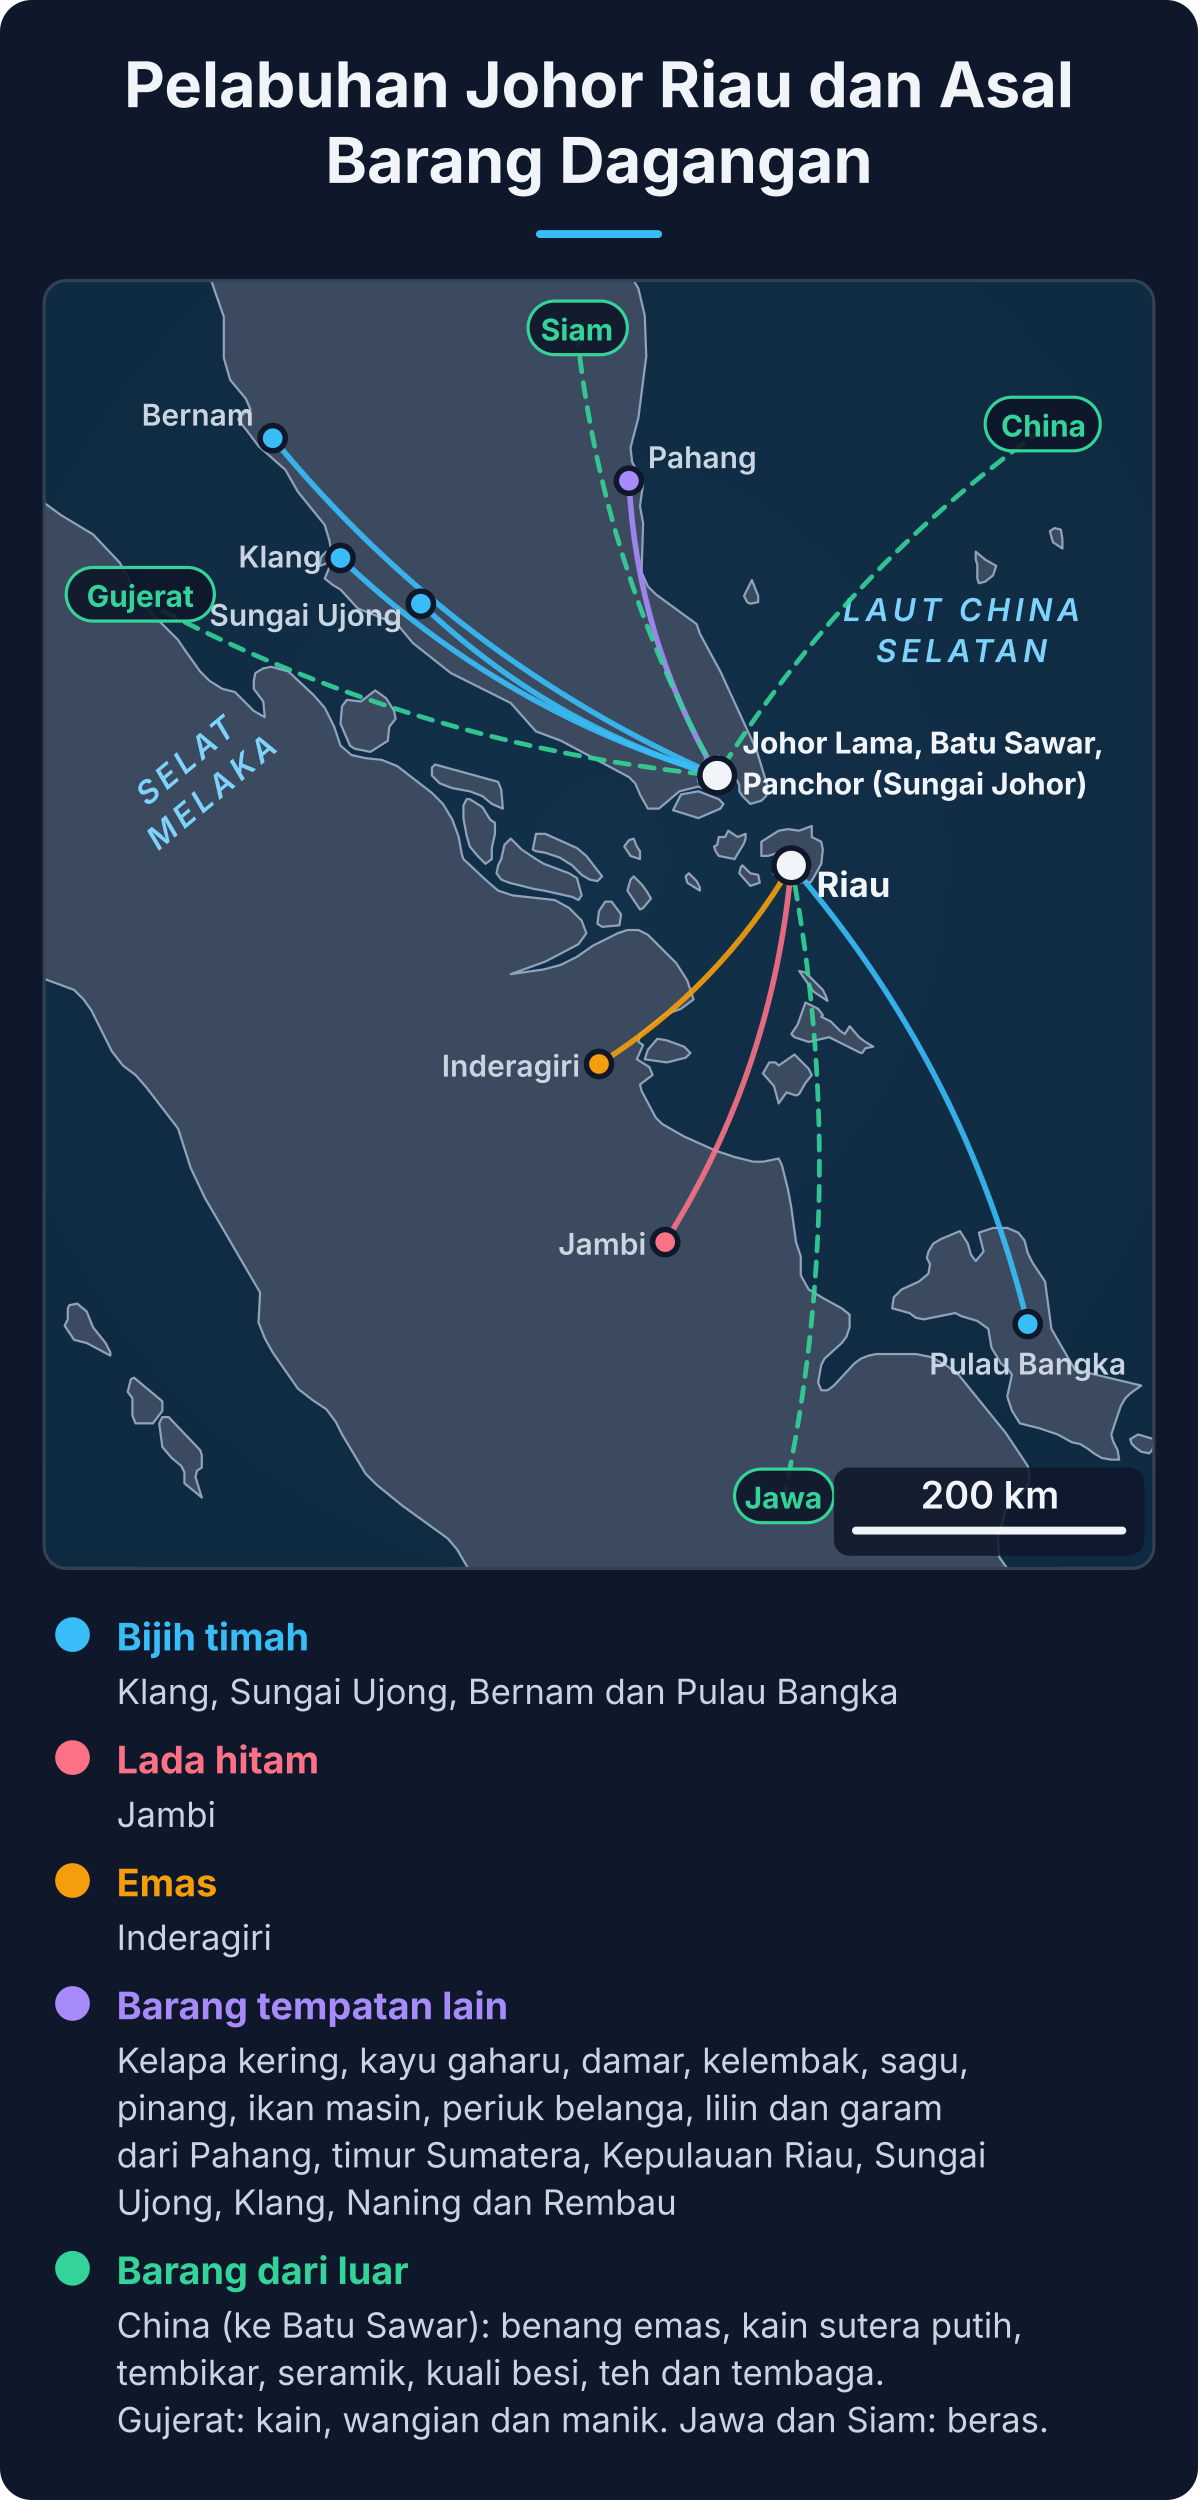
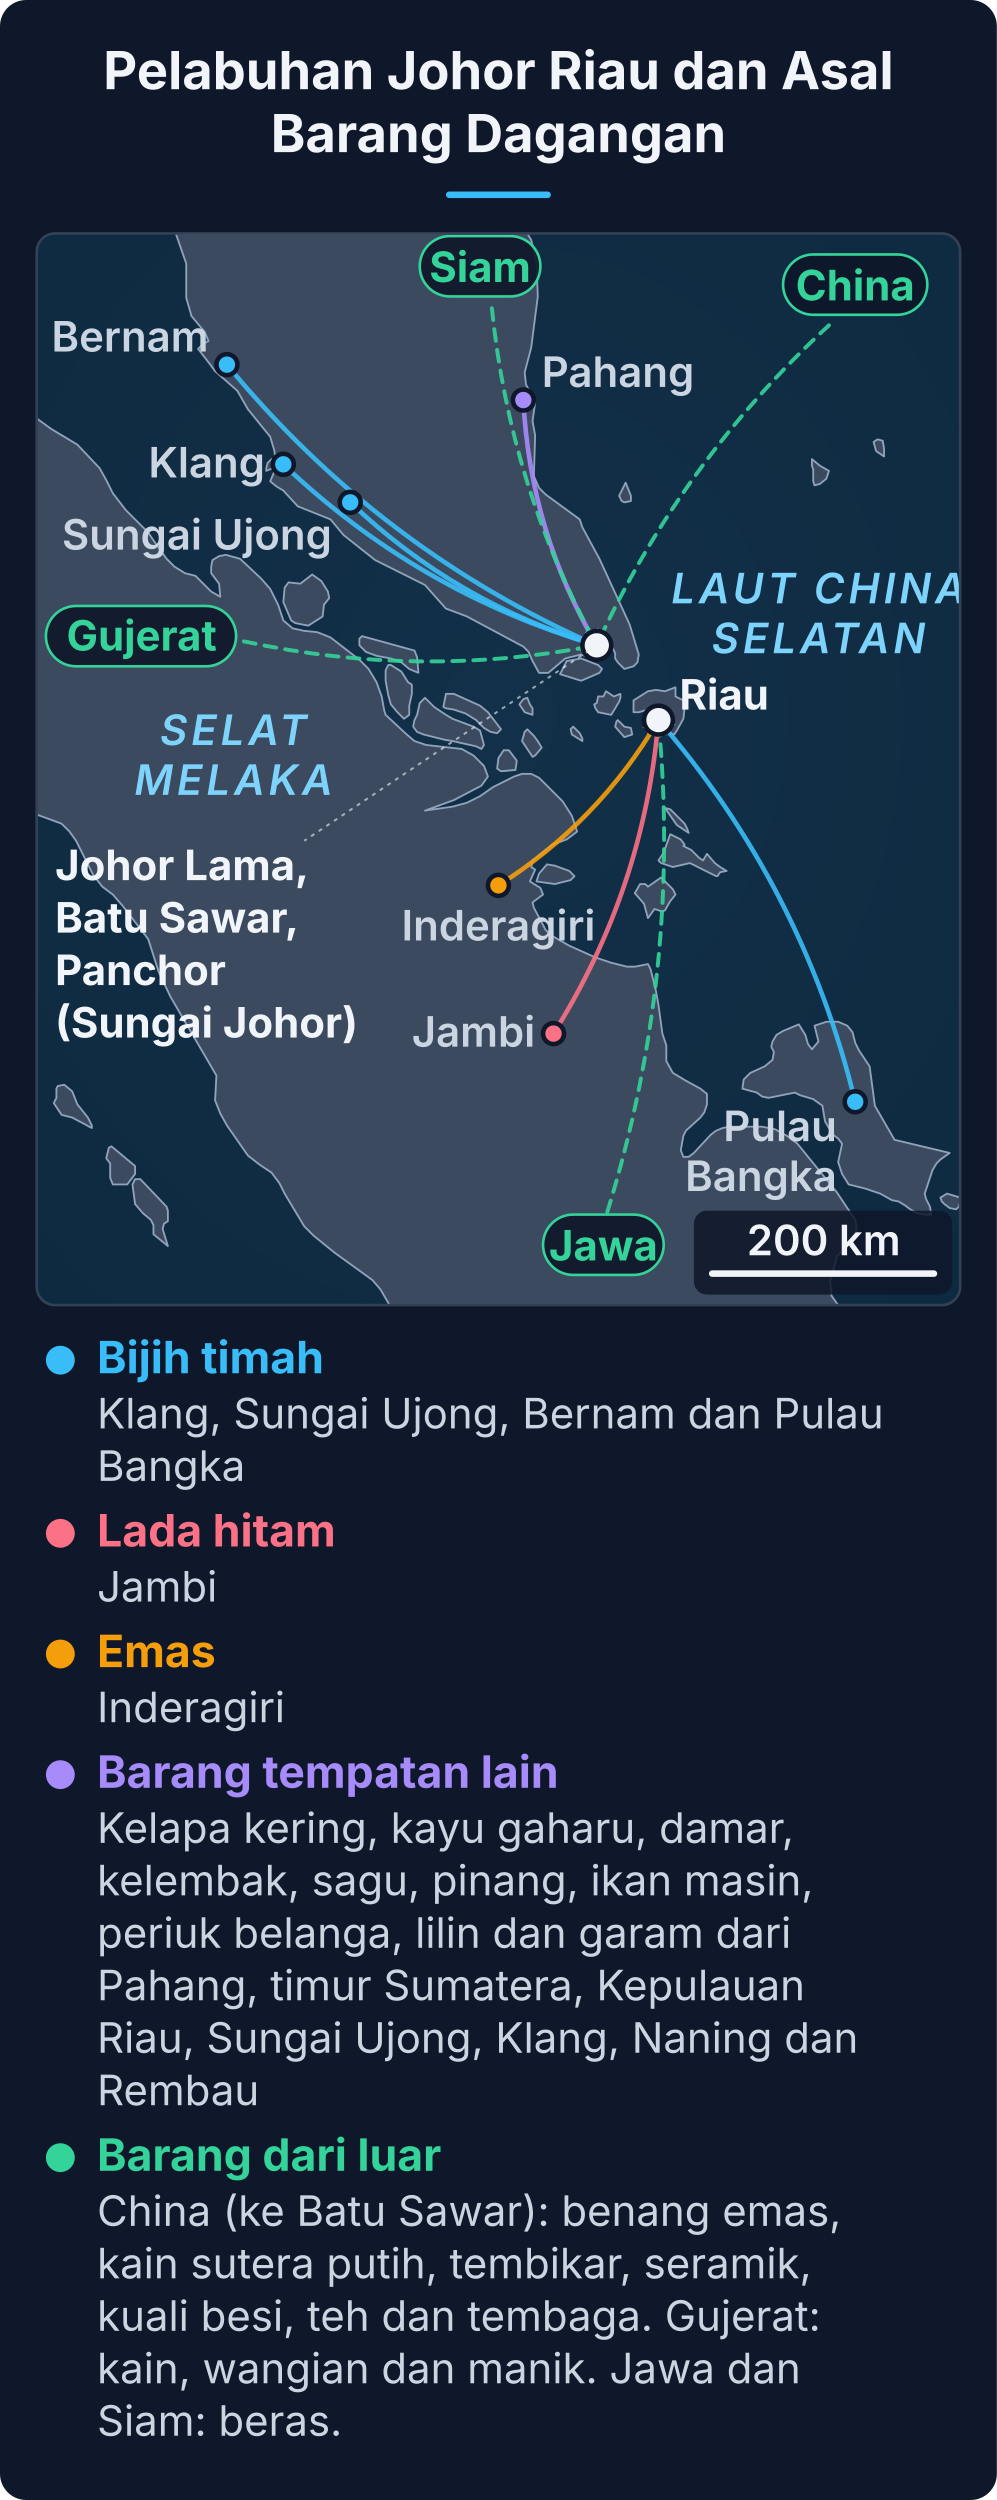
- <svg xmlns="http://www.w3.org/2000/svg" viewBox="0 0 760 1586" width="760" height="1586" role="img" aria-label="Peta pelabuhan Johor Riau dan asal barang dagangan">
-   <rect width="760" height="1586" rx="20" fill="#0f172a" />
+ <svg xmlns="http://www.w3.org/2000/svg" viewBox="0 0 760 1906" width="760" height="1906" role="img" aria-label="Peta pelabuhan Johor Riau dan asal barang dagangan">
+   <rect width="760" height="1906" rx="20" fill="#0f172a" />
  <text x="380" y="68" text-anchor="middle" font-family="Inter, Segoe UI, Arial, sans-serif" font-size="40" font-weight="700" fill="#f1f5f9">Pelabuhan Johor Riau dan Asal</text>
  <text x="380" y="116" text-anchor="middle" font-family="Inter, Segoe UI, Arial, sans-serif" font-size="40" font-weight="700" fill="#f1f5f9">Barang Dagangan</text>
  <rect x="340" y="146" width="80" height="5" rx="2.5" fill="#38bdf8" />
  <defs>
    <marker id="afb7185" viewBox="0 0 10 10" refX="7" refY="5" markerWidth="4.5" markerHeight="4.5" orient="auto">
      <path d="M0 0L10 5L0 10z" fill="#fb7185" />
    </marker>
    <marker id="af59e0b" viewBox="0 0 10 10" refX="7" refY="5" markerWidth="4.5" markerHeight="4.5" orient="auto">
      <path d="M0 0L10 5L0 10z" fill="#f59e0b" />
    </marker>
    <marker id="a38bdf8" viewBox="0 0 10 10" refX="7" refY="5" markerWidth="4.5" markerHeight="4.5" orient="auto">
      <path d="M0 0L10 5L0 10z" fill="#38bdf8" />
    </marker>
    <marker id="a34d399" viewBox="0 0 10 10" refX="7" refY="5" markerWidth="4.5" markerHeight="4.5" orient="auto">
      <path d="M0 0L10 5L0 10z" fill="#34d399" />
    </marker>
    <marker id="aa78bfa" viewBox="0 0 10 10" refX="7" refY="5" markerWidth="4.5" markerHeight="4.5" orient="auto">
      <path d="M0 0L10 5L0 10z" fill="#a78bfa" />
    </marker>
  </defs>
  <defs>
-     <clipPath id="c9006">
+     <clipPath id="c7050">
      <rect x="28" y="178" width="704" height="817" rx="14" />
    </clipPath>
-     <radialGradient id="gc9006" cx="50%" cy="45%" r="75%">
+     <radialGradient id="gc7050" cx="50%" cy="45%" r="75%">
      <stop offset="0" stop-color="#123049" />
      <stop offset="1" stop-color="#0e2a40" />
    </radialGradient>
  </defs>
-   <g clip-path="url(#c9006)">
-     <rect x="28" y="178" width="704" height="817" fill="url(#gc9006)" />
+   <g clip-path="url(#c7050)">
+     <rect x="28" y="178" width="704" height="817" fill="url(#gc7050)" />
    <path d="M128 931L125 933L124 937L128 950L117 941L117 934L115 930L109 925L103 918L101 903L103 899L107 899L127 920L128 923L128 931ZM86 903L84 898L84 887L81 883L83 875L85 874L103 889L103 895L97 903L86 903ZM67 852L70 858L70 860L55 852L47 850L41 841L43 837L43 830L44 828L49 827L55 832L59 842L67 852ZM39 327L59 339L76 357L81 366L86 376L96 389L113 406L117 412L122 419L127 426L133 432L141 437L149 439L161 451L168 455L167 445L161 437L161 432L162 427L167 424L172 423L183 426L199 441L206 449L212 461L216 473L223 479L232 481L242 482L252 486L274 503L281 510L287 520L291 531L293 542L294 545L309 559L316 565L325 568L352 571L361 576L369 584L372 592L367 599L346 610L324 618L345 615L356 612L366 607L376 600L392 592L398 590L405 590L411 593L429 611L436 622L440 634L432 640L421 644L406 656L405 661L408 663L404 672L412 677L414 682L406 688L407 692L416 709L420 713L434 721L454 730L466 734L478 737L484 737L494 735L496 739L500 755L502 766L505 788L508 797L508 809L513 818L523 824L534 830L539 834L539 842L537 848L534 852L523 862L521 866L519 877L521 882L525 882L529 879L542 865L546 862L551 860L556 859L581 859L591 861L600 866L608 872L638 909L652 930L653 935L653 940L651 944L638 958L637 962L633 977L634 988L639 995L297 995L290 983L284 976L255 955L239 942L232 935L217 910L213 902L207 894L198 888L189 881L173 858L168 849L164 839L165 820L130 760L121 741L113 716L93 690L86 682L78 676L71 667L58 641L53 634L47 628L28 621L28 319L39 327ZM405 183L409 200L410 226L405 265L400 284L401 293L408 307L406 321L408 332L407 363L411 372L416 377L442 396L444 402L457 426L480 476L487 499L486 505L483 508L476 510L471 505L469 502L469 498L467 494L461 490L458 486L459 492L459 501L452 502L443 499L431 502L418 513L411 513L406 504L403 497L399 493L356 470L340 464L324 446L286 427L262 408L252 396L227 386L216 374L211 371L206 367L211 355L209 343L206 333L189 312L181 298L164 283L158 275L151 266L155 262L159 260L156 253L146 241L142 227L142 201L134 178L402 178L405 183ZM718 916L717 913L722 910L732 913L732 916L731 920L729 922L724 921L720 918L718 916ZM709 920L710 926L705 926L699 925L694 922L690 919L685 916L680 915L671 910L659 906L647 903L642 895L639 886L642 872L639 868L635 865L629 855L627 843L620 838L610 835L606 833L586 837L581 836L577 833L566 830L567 823L572 818L583 813L589 808L590 802L588 798L589 794L592 789L597 786L609 781L614 789L616 796L619 800L624 794L621 782L630 779L639 779L646 782L650 787L652 795L655 801L659 807L663 813L667 843L682 869L724 879L717 884L714 887L711 892L705 910L706 914L709 920ZM492 674L494 676L504 669L513 678L515 682L511 687L507 694L505 695L499 693L494 700L491 689L484 681L488 674L490 674L492 674ZM411 666L417 659L423 660L434 664L438 668L435 671L423 674L409 672L411 666ZM504 658L502 656L506 650L511 636L519 640L522 644L521 645L527 648L533 654L536 656L539 651L545 658L549 661L554 664L549 665L547 668L546 668L526 658L513 661L504 658ZM516 629L507 616L511 617L522 628L524 632L525 635L516 629ZM388 572L394 580L393 587L382 588L379 586L380 578L384 572L388 572ZM400 558L402 556L407 561L410 565L413 570L408 576L406 577L398 565L400 558ZM444 563L444 565L436 560L435 556L437 554L442 559L444 563ZM470 550L471 549L476 554L481 555L482 560L476 562L469 554L470 550ZM324 532L331 539L340 545L345 548L361 554L366 557L369 568L367 571L363 569L345 565L339 564L323 560L318 558L315 554L316 549L318 545L320 536L324 532ZM372 543L382 556L379 559L374 558L369 555L363 549L355 544L346 541L340 540L338 539L340 529L346 529L366 538L372 543ZM503 544L501 539L487 543L483 543L483 537L483 534L494 527L500 526L507 527L515 524L515 531L521 534L522 539L521 548L516 557L514 560L507 558L505 555L504 552L505 550L500 548L503 544ZM399 533L402 532L404 537L406 540L406 545L400 543L396 537L399 533ZM460 531L462 527L468 531L473 529L473 532L472 535L466 545L456 543L454 540L453 537L455 536L456 531L460 531ZM314 522L314 529L312 538L312 545L308 548L303 543L298 537L296 530L294 519L294 511L296 507L298 507L306 512L311 520L314 522ZM443 502L456 507L459 510L457 513L443 519L427 514L432 504L443 502ZM316 496L318 501L319 513L312 510L306 505L298 502L287 500L279 497L274 492L274 489L274 487L276 485L316 496ZM238 438L245 443L250 451L251 456L247 461L246 470L235 477L225 475L222 473L216 459L217 448L220 444L229 445L238 438ZM476 370L477 368L481 378L481 382L476 383L474 382L472 378L476 370ZM630 365L625 369L621 370L620 367L620 362L620 358L619 355L619 350L625 355L632 359L630 365ZM209 352L208 357L203 359L203 357L204 353L207 350L209 352ZM673 336L674 342L674 348L668 344L666 337L669 335L673 336Z" fill="#3b4a5f" stroke="#8fa3bb" stroke-width="1.4" stroke-linejoin="round" fill-rule="evenodd" />
-     <text x="122" y="488" text-anchor="middle" font-family="Inter, Segoe UI, Arial, sans-serif" font-size="20" font-weight="600" fill="#7dd3fc" font-style="italic" letter-spacing="3" transform="rotate(-40 122 488)">SELAT</text>
-     <text x="122" y="514" text-anchor="middle" font-family="Inter, Segoe UI, Arial, sans-serif" font-size="20" font-weight="600" fill="#7dd3fc" font-style="italic" letter-spacing="3" transform="rotate(-40 122 488)">MELAKA</text>
-     <text x="610" y="394" text-anchor="middle" font-family="Inter, Segoe UI, Arial, sans-serif" font-size="20" font-weight="600" fill="#7dd3fc" font-style="italic" letter-spacing="3">LAUT CHINA</text>
-     <text x="610" y="420" text-anchor="middle" font-family="Inter, Segoe UI, Arial, sans-serif" font-size="20" font-weight="600" fill="#7dd3fc" font-style="italic" letter-spacing="3">SELATAN</text>
+     <text x="178" y="568" text-anchor="middle" font-family="Inter, Segoe UI, Arial, sans-serif" font-size="32" font-weight="600" fill="#7dd3fc" font-style="italic" letter-spacing="3">SELAT</text>
+     <text x="178" y="606" text-anchor="middle" font-family="Inter, Segoe UI, Arial, sans-serif" font-size="32" font-weight="600" fill="#7dd3fc" font-style="italic" letter-spacing="3">MELAKA</text>
+     <text x="624" y="460" text-anchor="middle" font-family="Inter, Segoe UI, Arial, sans-serif" font-size="32" font-weight="600" fill="#7dd3fc" font-style="italic" letter-spacing="3">LAUT CHINA</text>
+     <text x="624" y="498" text-anchor="middle" font-family="Inter, Segoe UI, Arial, sans-serif" font-size="32" font-weight="600" fill="#7dd3fc" font-style="italic" letter-spacing="3">SELATAN</text>
    <path d="M216 354 Q319 452 455 492" fill="none" stroke="#38bdf8" stroke-width="3.5" stroke-linecap="round" marker-end="url(#a38bdf8)" opacity="0.9" />
    <path d="M267 383 Q348 460 455 492" fill="none" stroke="#38bdf8" stroke-width="3.5" stroke-linecap="round" marker-end="url(#a38bdf8)" opacity="0.9" />
    <path d="M173 278 Q289 419 455 492" fill="none" stroke="#38bdf8" stroke-width="3.5" stroke-linecap="round" marker-end="url(#a38bdf8)" opacity="0.9" />
    <path d="M652 840 Q612 676 502 549" fill="none" stroke="#38bdf8" stroke-width="3.5" stroke-linecap="round" marker-end="url(#a38bdf8)" opacity="0.9" />
    <path d="M422 788 Q491 678 502 549" fill="none" stroke="#fb7185" stroke-width="3.5" stroke-linecap="round" marker-end="url(#afb7185)" opacity="0.9" />
    <path d="M380 675 Q456 627 502 549" fill="none" stroke="#f59e0b" stroke-width="3.5" stroke-linecap="round" marker-end="url(#af59e0b)" opacity="0.9" />
    <path d="M399 305 Q404 405 455 492" fill="none" stroke="#a78bfa" stroke-width="3.5" stroke-linecap="round" marker-end="url(#aa78bfa)" opacity="0.9" />
-     <path d="M662 272 Q536 362 455 492" fill="none" stroke="#34d399" stroke-width="3" stroke-dasharray="9 7" stroke-linecap="round" marker-end="url(#a34d399)" opacity="0.9" />
-     <path d="M89 380 Q261 473 455 492" fill="none" stroke="#34d399" stroke-width="3" stroke-dasharray="9 7" stroke-linecap="round" marker-end="url(#a34d399)" opacity="0.9" />
-     <path d="M497 952 Q540 751 502 549" fill="none" stroke="#34d399" stroke-width="3" stroke-dasharray="9 7" stroke-linecap="round" marker-end="url(#a34d399)" opacity="0.9" />
-     <path d="M366 211 Q382 361 455 492" fill="none" stroke="#34d399" stroke-width="3" stroke-dasharray="9 7" stroke-linecap="round" marker-end="url(#a34d399)" opacity="0.9" />
+     <path d="M632 248 Q519 352 455 492" fill="none" stroke="#34d399" stroke-width="3" stroke-dasharray="9 7" stroke-linecap="round" marker-end="url(#a34d399)" opacity="0.9" />
+     <path d="M186 489 Q320 518 455 492" fill="none" stroke="#34d399" stroke-width="3" stroke-dasharray="9 7" stroke-linecap="round" marker-end="url(#a34d399)" opacity="0.9" />
+     <path d="M463 924 Q520 740 502 549" fill="none" stroke="#34d399" stroke-width="3" stroke-dasharray="9 7" stroke-linecap="round" marker-end="url(#a34d399)" opacity="0.9" />
+     <path d="M375 235 Q389 372 455 492" fill="none" stroke="#34d399" stroke-width="3" stroke-dasharray="9 7" stroke-linecap="round" marker-end="url(#a34d399)" opacity="0.9" />
    <circle cx="216" cy="354" r="8" fill="#38bdf8" stroke="#0f172a" stroke-width="3.5" />
-     <text x="204" y="360" text-anchor="end" font-family="Inter, Segoe UI, Arial, sans-serif" font-size="19" font-weight="600" fill="#cbd5e1">Klang</text>
+     <text x="202" y="364" text-anchor="end" font-family="Inter, Segoe UI, Arial, sans-serif" font-size="32" font-weight="600" fill="#cbd5e1">Klang</text>
    <circle cx="267" cy="383" r="8" fill="#38bdf8" stroke="#0f172a" stroke-width="3.5" />
-     <text x="255" y="397" text-anchor="end" font-family="Inter, Segoe UI, Arial, sans-serif" font-size="19" font-weight="600" fill="#cbd5e1">Sungai Ujong</text>
+     <text x="253" y="419" text-anchor="end" font-family="Inter, Segoe UI, Arial, sans-serif" font-size="32" font-weight="600" fill="#cbd5e1">Sungai Ujong</text>
    <circle cx="173" cy="278" r="8" fill="#38bdf8" stroke="#0f172a" stroke-width="3.5" />
-     <text x="161" y="270" text-anchor="end" font-family="Inter, Segoe UI, Arial, sans-serif" font-size="19" font-weight="600" fill="#cbd5e1">Bernam</text>
+     <text x="159" y="268" text-anchor="end" font-family="Inter, Segoe UI, Arial, sans-serif" font-size="32" font-weight="600" fill="#cbd5e1">Bernam</text>
    <circle cx="652" cy="840" r="8" fill="#38bdf8" stroke="#0f172a" stroke-width="3.5" />
-     <text x="652" y="872" text-anchor="middle" font-family="Inter, Segoe UI, Arial, sans-serif" font-size="19" font-weight="600" fill="#cbd5e1">Pulau Bangka</text>
+     <text x="638" y="870" text-anchor="end" font-family="Inter, Segoe UI, Arial, sans-serif" font-size="32" font-weight="600" fill="#cbd5e1">Pulau</text>
+     <text x="638" y="908" text-anchor="end" font-family="Inter, Segoe UI, Arial, sans-serif" font-size="32" font-weight="600" fill="#cbd5e1">Bangka</text>
    <circle cx="422" cy="788" r="8" fill="#fb7185" stroke="#0f172a" stroke-width="3.5" />
-     <text x="410" y="796" text-anchor="end" font-family="Inter, Segoe UI, Arial, sans-serif" font-size="19" font-weight="600" fill="#cbd5e1">Jambi</text>
+     <text x="408" y="798" text-anchor="end" font-family="Inter, Segoe UI, Arial, sans-serif" font-size="32" font-weight="600" fill="#cbd5e1">Jambi</text>
    <circle cx="380" cy="675" r="8" fill="#f59e0b" stroke="#0f172a" stroke-width="3.5" />
-     <text x="368" y="683" text-anchor="end" font-family="Inter, Segoe UI, Arial, sans-serif" font-size="19" font-weight="600" fill="#cbd5e1">Inderagiri</text>
+     <text x="380" y="717" text-anchor="middle" font-family="Inter, Segoe UI, Arial, sans-serif" font-size="32" font-weight="600" fill="#cbd5e1">Inderagiri</text>
    <circle cx="399" cy="305" r="8" fill="#a78bfa" stroke="#0f172a" stroke-width="3.5" />
-     <text x="411" y="297" text-anchor="start" font-family="Inter, Segoe UI, Arial, sans-serif" font-size="19" font-weight="600" fill="#cbd5e1">Pahang</text>
-     <rect x="625" y="252" width="73" height="34" rx="17" fill="#0f172a" fill-opacity="0.9" stroke="#34d399" stroke-width="2" />
-     <text x="662" y="277" text-anchor="middle" font-family="Inter, Segoe UI, Arial, sans-serif" font-size="19" font-weight="700" fill="#34d399">China</text>
-     <rect x="42" y="360" width="94" height="34" rx="17" fill="#0f172a" fill-opacity="0.9" stroke="#34d399" stroke-width="2" />
-     <text x="89" y="385" text-anchor="middle" font-family="Inter, Segoe UI, Arial, sans-serif" font-size="19" font-weight="700" fill="#34d399">Gujerat</text>
-     <rect x="466" y="932" width="63" height="34" rx="17" fill="#0f172a" fill-opacity="0.9" stroke="#34d399" stroke-width="2" />
-     <text x="497" y="957" text-anchor="middle" font-family="Inter, Segoe UI, Arial, sans-serif" font-size="19" font-weight="700" fill="#34d399">Jawa</text>
-     <rect x="335" y="191" width="63" height="34" rx="17" fill="#0f172a" fill-opacity="0.9" stroke="#34d399" stroke-width="2" />
-     <text x="366" y="216" text-anchor="middle" font-family="Inter, Segoe UI, Arial, sans-serif" font-size="19" font-weight="700" fill="#34d399">Siam</text>
+     <text x="413" y="295" text-anchor="start" font-family="Inter, Segoe UI, Arial, sans-serif" font-size="32" font-weight="600" fill="#cbd5e1">Pahang</text>
+     <rect x="597" y="194" width="110" height="46" rx="23" fill="#0f172a" fill-opacity="0.9" stroke="#34d399" stroke-width="2" />
+     <text x="652" y="229" text-anchor="middle" font-family="Inter, Segoe UI, Arial, sans-serif" font-size="32" font-weight="700" fill="#34d399">China</text>
+     <rect x="35" y="462" width="145" height="46" rx="23" fill="#0f172a" fill-opacity="0.9" stroke="#34d399" stroke-width="2" />
+     <text x="108" y="496" text-anchor="middle" font-family="Inter, Segoe UI, Arial, sans-serif" font-size="32" font-weight="700" fill="#34d399">Gujerat</text>
+     <rect x="414" y="926" width="92" height="46" rx="23" fill="#0f172a" fill-opacity="0.9" stroke="#34d399" stroke-width="2" />
+     <text x="460" y="961" text-anchor="middle" font-family="Inter, Segoe UI, Arial, sans-serif" font-size="32" font-weight="700" fill="#34d399">Jawa</text>
+     <rect x="320" y="180" width="92" height="46" rx="23" fill="#0f172a" fill-opacity="0.9" stroke="#34d399" stroke-width="2" />
+     <text x="366" y="215" text-anchor="middle" font-family="Inter, Segoe UI, Arial, sans-serif" font-size="32" font-weight="700" fill="#34d399">Siam</text>
    <circle cx="455" cy="492" r="11" fill="#f1f5f9" stroke="#0f172a" stroke-width="3.5" />
-     <text x="471" y="478" text-anchor="start" font-family="Inter, Segoe UI, Arial, sans-serif" font-size="19" font-weight="700" fill="#f1f5f9">Johor Lama, Batu Sawar,</text>
-     <text x="471" y="504" text-anchor="start" font-family="Inter, Segoe UI, Arial, sans-serif" font-size="19" font-weight="700" fill="#f1f5f9">Panchor (Sungai Johor)</text>
+     <line x1="455" y1="492" x2="232" y2="641" stroke="#f1f5f9" stroke-width="1.5" stroke-dasharray="3 4" opacity="0.6" />
+     <text x="42" y="671" text-anchor="start" font-family="Inter, Segoe UI, Arial, sans-serif" font-size="32" font-weight="700" fill="#f1f5f9">Johor Lama,</text>
+     <text x="42" y="711" text-anchor="start" font-family="Inter, Segoe UI, Arial, sans-serif" font-size="32" font-weight="700" fill="#f1f5f9">Batu Sawar,</text>
+     <text x="42" y="751" text-anchor="start" font-family="Inter, Segoe UI, Arial, sans-serif" font-size="32" font-weight="700" fill="#f1f5f9">Panchor</text>
+     <text x="42" y="791" text-anchor="start" font-family="Inter, Segoe UI, Arial, sans-serif" font-size="32" font-weight="700" fill="#f1f5f9">(Sungai Johor)</text>
    <circle cx="502" cy="549" r="11" fill="#f1f5f9" stroke="#0f172a" stroke-width="3.5" />
-     <text x="518" y="569" text-anchor="start" font-family="Inter, Segoe UI, Arial, sans-serif" font-size="22" font-weight="700" fill="#f1f5f9">Riau</text>
-     <rect x="529" y="931" width="197" height="56" rx="10" fill="#0f172a" fill-opacity="0.85" />
+     <text x="518" y="541" text-anchor="start" font-family="Inter, Segoe UI, Arial, sans-serif" font-size="32" font-weight="700" fill="#f1f5f9">Riau</text>
+     <rect x="529" y="923" width="197" height="64" rx="10" fill="#0f172a" fill-opacity="0.85" />
    <line x1="543" y1="971" x2="712" y2="971" stroke="#f1f5f9" stroke-width="5" stroke-linecap="round" />
-     <text x="628" y="957" text-anchor="middle" font-family="Inter, Segoe UI, Arial, sans-serif" font-size="24" font-weight="600" fill="#f1f5f9">200 km</text>
+     <text x="628" y="957" text-anchor="middle" font-family="Inter, Segoe UI, Arial, sans-serif" font-size="32" font-weight="600" fill="#f1f5f9">200 km</text>
  </g>
  <rect x="28" y="178" width="704" height="817" rx="14" fill="none" stroke="#334155" stroke-width="2" />
  <circle cx="46" cy="1037" r="11" fill="#38bdf8" />
-   <text x="74" y="1047" text-anchor="start" font-family="Inter, Segoe UI, Arial, sans-serif" font-size="24" font-weight="700" fill="#38bdf8">Bijih timah</text>
-   <text x="74" y="1081" text-anchor="start" font-family="Inter, Segoe UI, Arial, sans-serif" font-size="22" font-weight="400" fill="#cbd5e1">Klang, Sungai Ujong, Bernam dan Pulau Bangka</text>
-   <circle cx="46" cy="1115" r="11" fill="#fb7185" />
-   <text x="74" y="1125" text-anchor="start" font-family="Inter, Segoe UI, Arial, sans-serif" font-size="24" font-weight="700" fill="#fb7185">Lada hitam</text>
-   <text x="74" y="1159" text-anchor="start" font-family="Inter, Segoe UI, Arial, sans-serif" font-size="22" font-weight="400" fill="#cbd5e1">Jambi</text>
-   <circle cx="46" cy="1193" r="11" fill="#f59e0b" />
-   <text x="74" y="1203" text-anchor="start" font-family="Inter, Segoe UI, Arial, sans-serif" font-size="24" font-weight="700" fill="#f59e0b">Emas</text>
-   <text x="74" y="1237" text-anchor="start" font-family="Inter, Segoe UI, Arial, sans-serif" font-size="22" font-weight="400" fill="#cbd5e1">Inderagiri</text>
-   <circle cx="46" cy="1271" r="11" fill="#a78bfa" />
-   <text x="74" y="1281" text-anchor="start" font-family="Inter, Segoe UI, Arial, sans-serif" font-size="24" font-weight="700" fill="#a78bfa">Barang tempatan lain</text>
-   <text x="74" y="1315" text-anchor="start" font-family="Inter, Segoe UI, Arial, sans-serif" font-size="22" font-weight="400" fill="#cbd5e1">Kelapa kering, kayu gaharu, damar, kelembak, sagu,</text>
-   <text x="74" y="1345" text-anchor="start" font-family="Inter, Segoe UI, Arial, sans-serif" font-size="22" font-weight="400" fill="#cbd5e1">pinang, ikan masin, periuk belanga, lilin dan garam</text>
-   <text x="74" y="1375" text-anchor="start" font-family="Inter, Segoe UI, Arial, sans-serif" font-size="22" font-weight="400" fill="#cbd5e1">dari Pahang, timur Sumatera, Kepulauan Riau, Sungai</text>
-   <text x="74" y="1405" text-anchor="start" font-family="Inter, Segoe UI, Arial, sans-serif" font-size="22" font-weight="400" fill="#cbd5e1">Ujong, Klang, Naning dan Rembau</text>
-   <circle cx="46" cy="1439" r="11" fill="#34d399" />
-   <text x="74" y="1449" text-anchor="start" font-family="Inter, Segoe UI, Arial, sans-serif" font-size="24" font-weight="700" fill="#34d399">Barang dari luar</text>
-   <text x="74" y="1483" text-anchor="start" font-family="Inter, Segoe UI, Arial, sans-serif" font-size="22" font-weight="400" fill="#cbd5e1">China (ke Batu Sawar): benang emas, kain sutera putih,</text>
-   <text x="74" y="1513" text-anchor="start" font-family="Inter, Segoe UI, Arial, sans-serif" font-size="22" font-weight="400" fill="#cbd5e1">tembikar, seramik, kuali besi, teh dan tembaga.</text>
-   <text x="74" y="1543" text-anchor="start" font-family="Inter, Segoe UI, Arial, sans-serif" font-size="22" font-weight="400" fill="#cbd5e1">Gujerat: kain, wangian dan manik. Jawa dan Siam: beras.</text>
+   <text x="74" y="1047" text-anchor="start" font-family="Inter, Segoe UI, Arial, sans-serif" font-size="34" font-weight="700" fill="#38bdf8">Bijih timah</text>
+   <text x="74" y="1089" text-anchor="start" font-family="Inter, Segoe UI, Arial, sans-serif" font-size="32" font-weight="400" fill="#cbd5e1">Klang, Sungai Ujong, Bernam dan Pulau</text>
+   <text x="74" y="1129" text-anchor="start" font-family="Inter, Segoe UI, Arial, sans-serif" font-size="32" font-weight="400" fill="#cbd5e1">Bangka</text>
+   <circle cx="46" cy="1169" r="11" fill="#fb7185" />
+   <text x="74" y="1179" text-anchor="start" font-family="Inter, Segoe UI, Arial, sans-serif" font-size="34" font-weight="700" fill="#fb7185">Lada hitam</text>
+   <text x="74" y="1221" text-anchor="start" font-family="Inter, Segoe UI, Arial, sans-serif" font-size="32" font-weight="400" fill="#cbd5e1">Jambi</text>
+   <circle cx="46" cy="1261" r="11" fill="#f59e0b" />
+   <text x="74" y="1271" text-anchor="start" font-family="Inter, Segoe UI, Arial, sans-serif" font-size="34" font-weight="700" fill="#f59e0b">Emas</text>
+   <text x="74" y="1313" text-anchor="start" font-family="Inter, Segoe UI, Arial, sans-serif" font-size="32" font-weight="400" fill="#cbd5e1">Inderagiri</text>
+   <circle cx="46" cy="1353" r="11" fill="#a78bfa" />
+   <text x="74" y="1363" text-anchor="start" font-family="Inter, Segoe UI, Arial, sans-serif" font-size="34" font-weight="700" fill="#a78bfa">Barang tempatan lain</text>
+   <text x="74" y="1405" text-anchor="start" font-family="Inter, Segoe UI, Arial, sans-serif" font-size="32" font-weight="400" fill="#cbd5e1">Kelapa kering, kayu gaharu, damar,</text>
+   <text x="74" y="1445" text-anchor="start" font-family="Inter, Segoe UI, Arial, sans-serif" font-size="32" font-weight="400" fill="#cbd5e1">kelembak, sagu, pinang, ikan masin,</text>
+   <text x="74" y="1485" text-anchor="start" font-family="Inter, Segoe UI, Arial, sans-serif" font-size="32" font-weight="400" fill="#cbd5e1">periuk belanga, lilin dan garam dari</text>
+   <text x="74" y="1525" text-anchor="start" font-family="Inter, Segoe UI, Arial, sans-serif" font-size="32" font-weight="400" fill="#cbd5e1">Pahang, timur Sumatera, Kepulauan</text>
+   <text x="74" y="1565" text-anchor="start" font-family="Inter, Segoe UI, Arial, sans-serif" font-size="32" font-weight="400" fill="#cbd5e1">Riau, Sungai Ujong, Klang, Naning dan</text>
+   <text x="74" y="1605" text-anchor="start" font-family="Inter, Segoe UI, Arial, sans-serif" font-size="32" font-weight="400" fill="#cbd5e1">Rembau</text>
+   <circle cx="46" cy="1645" r="11" fill="#34d399" />
+   <text x="74" y="1655" text-anchor="start" font-family="Inter, Segoe UI, Arial, sans-serif" font-size="34" font-weight="700" fill="#34d399">Barang dari luar</text>
+   <text x="74" y="1697" text-anchor="start" font-family="Inter, Segoe UI, Arial, sans-serif" font-size="32" font-weight="400" fill="#cbd5e1">China (ke Batu Sawar): benang emas,</text>
+   <text x="74" y="1737" text-anchor="start" font-family="Inter, Segoe UI, Arial, sans-serif" font-size="32" font-weight="400" fill="#cbd5e1">kain sutera putih, tembikar, seramik,</text>
+   <text x="74" y="1777" text-anchor="start" font-family="Inter, Segoe UI, Arial, sans-serif" font-size="32" font-weight="400" fill="#cbd5e1">kuali besi, teh dan tembaga. Gujerat:</text>
+   <text x="74" y="1817" text-anchor="start" font-family="Inter, Segoe UI, Arial, sans-serif" font-size="32" font-weight="400" fill="#cbd5e1">kain, wangian dan manik. Jawa dan</text>
+   <text x="74" y="1857" text-anchor="start" font-family="Inter, Segoe UI, Arial, sans-serif" font-size="32" font-weight="400" fill="#cbd5e1">Siam: beras.</text>
</svg>
